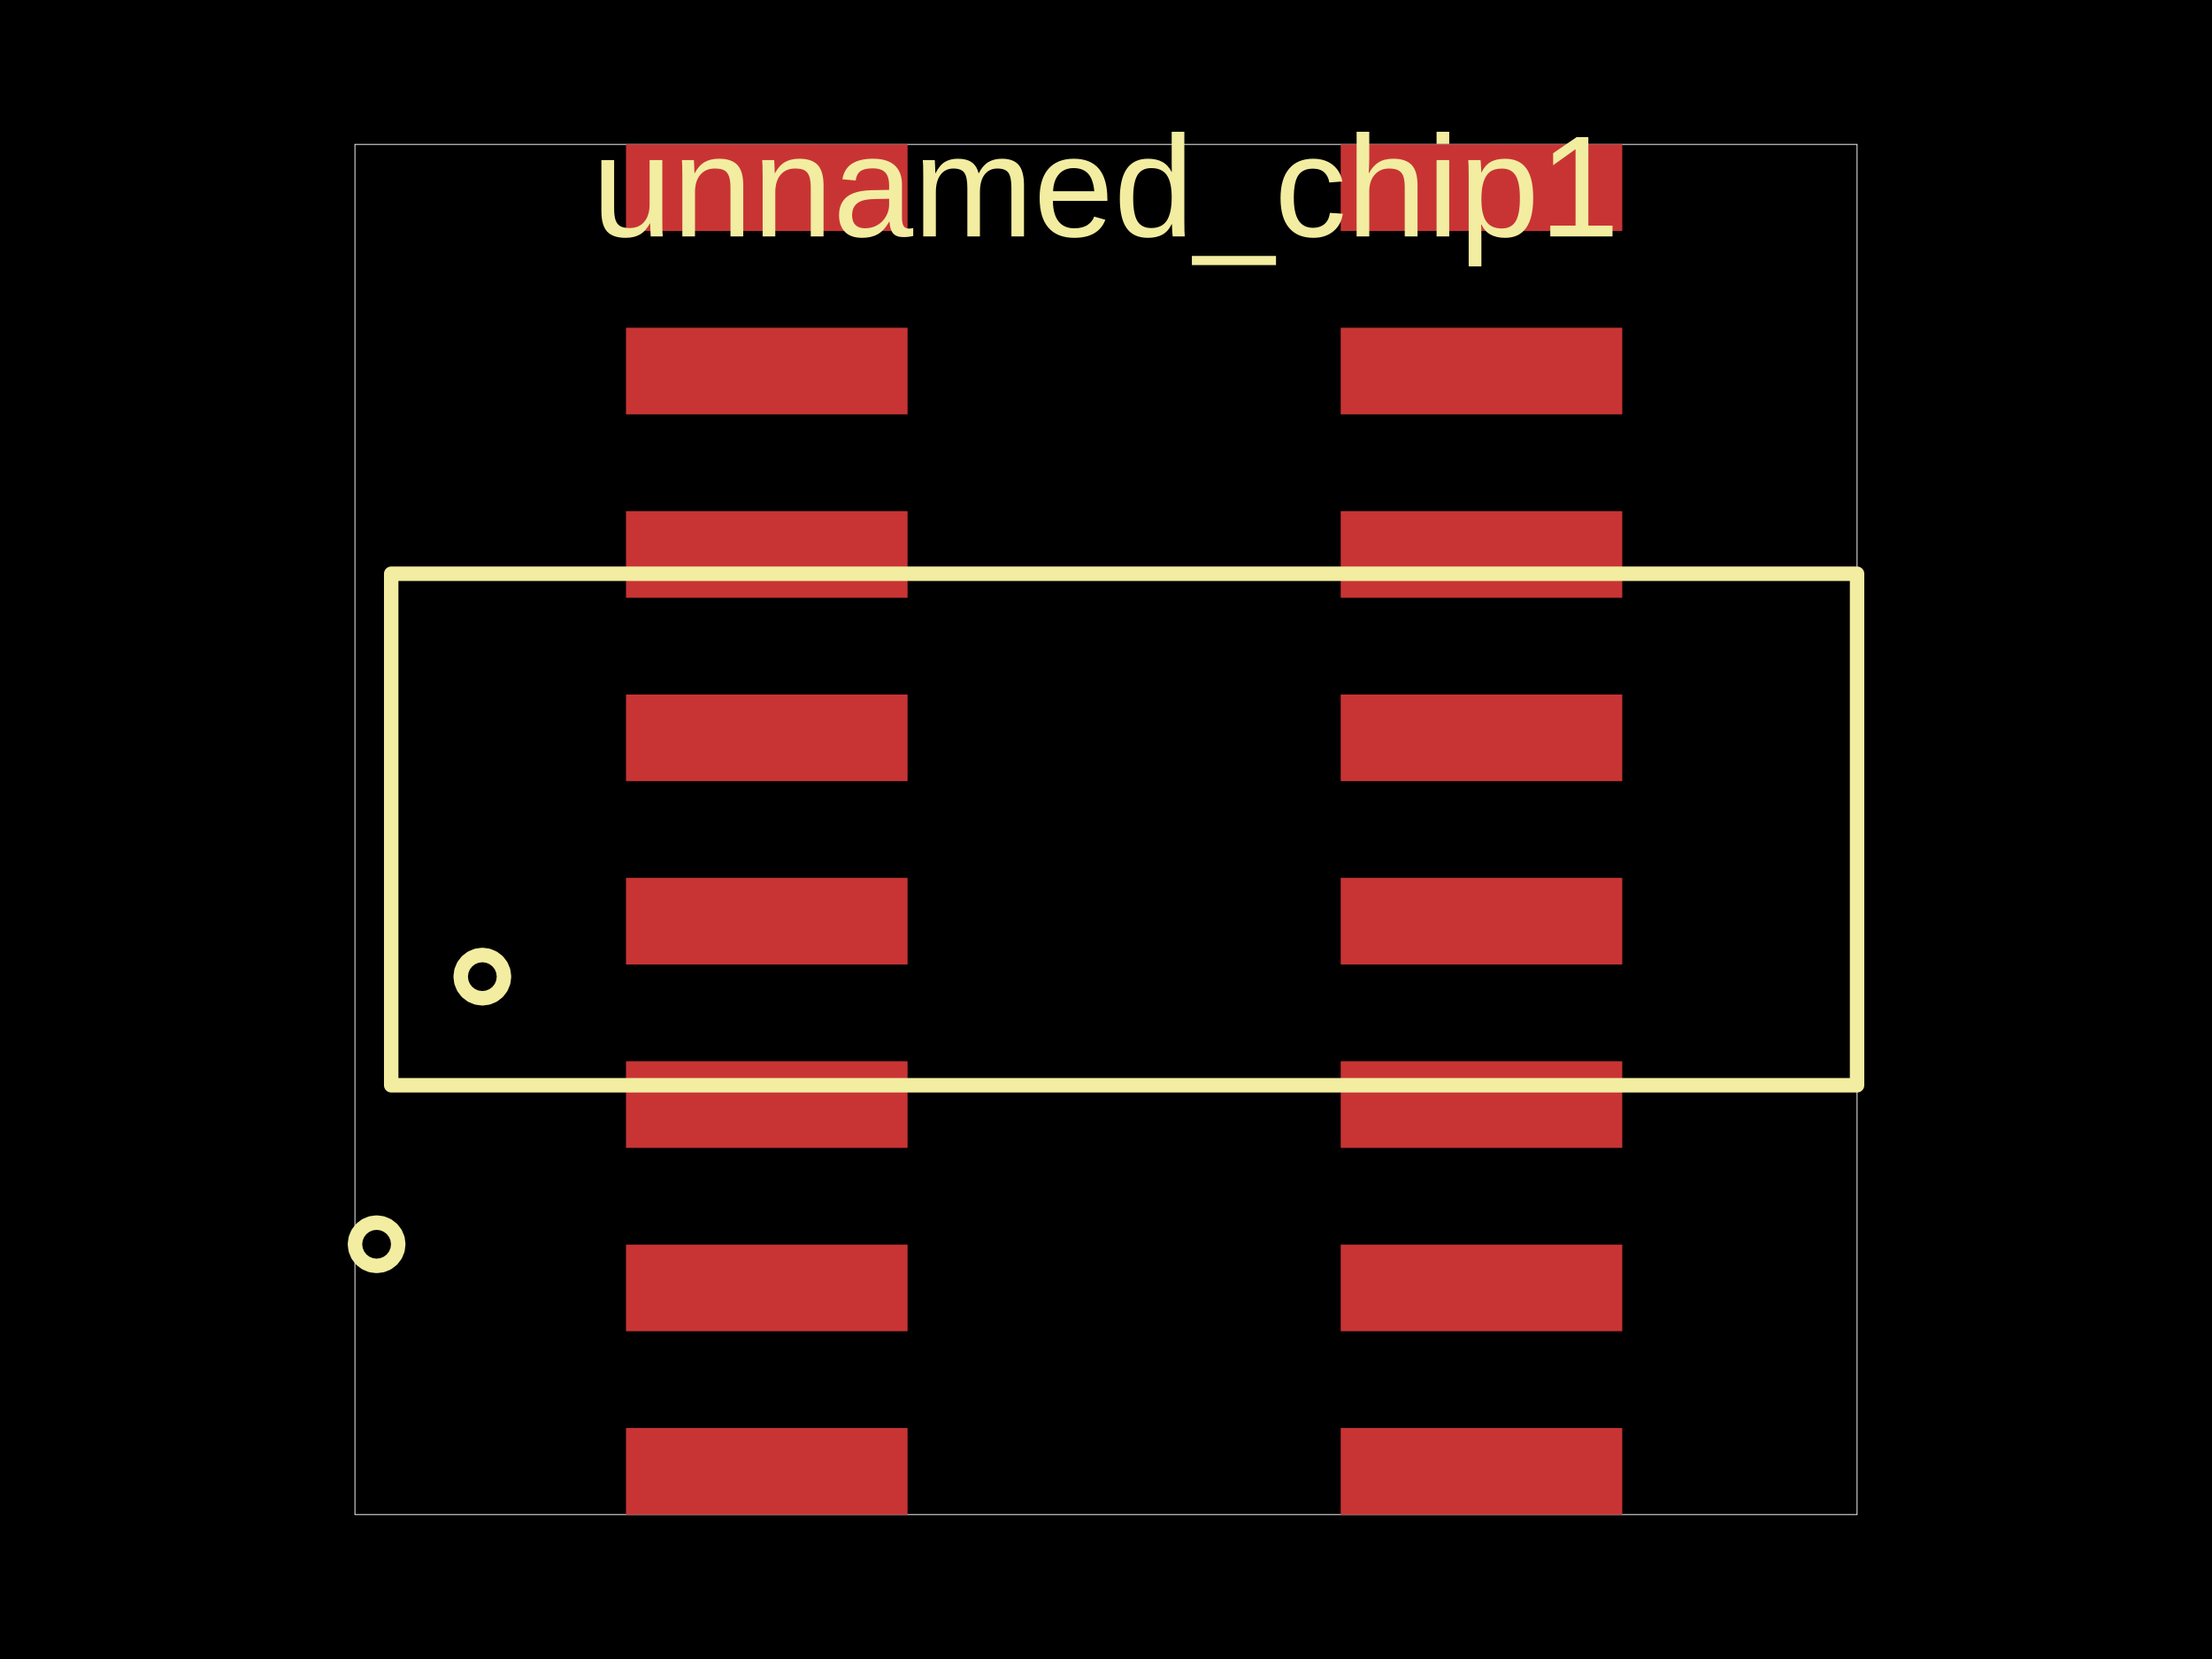
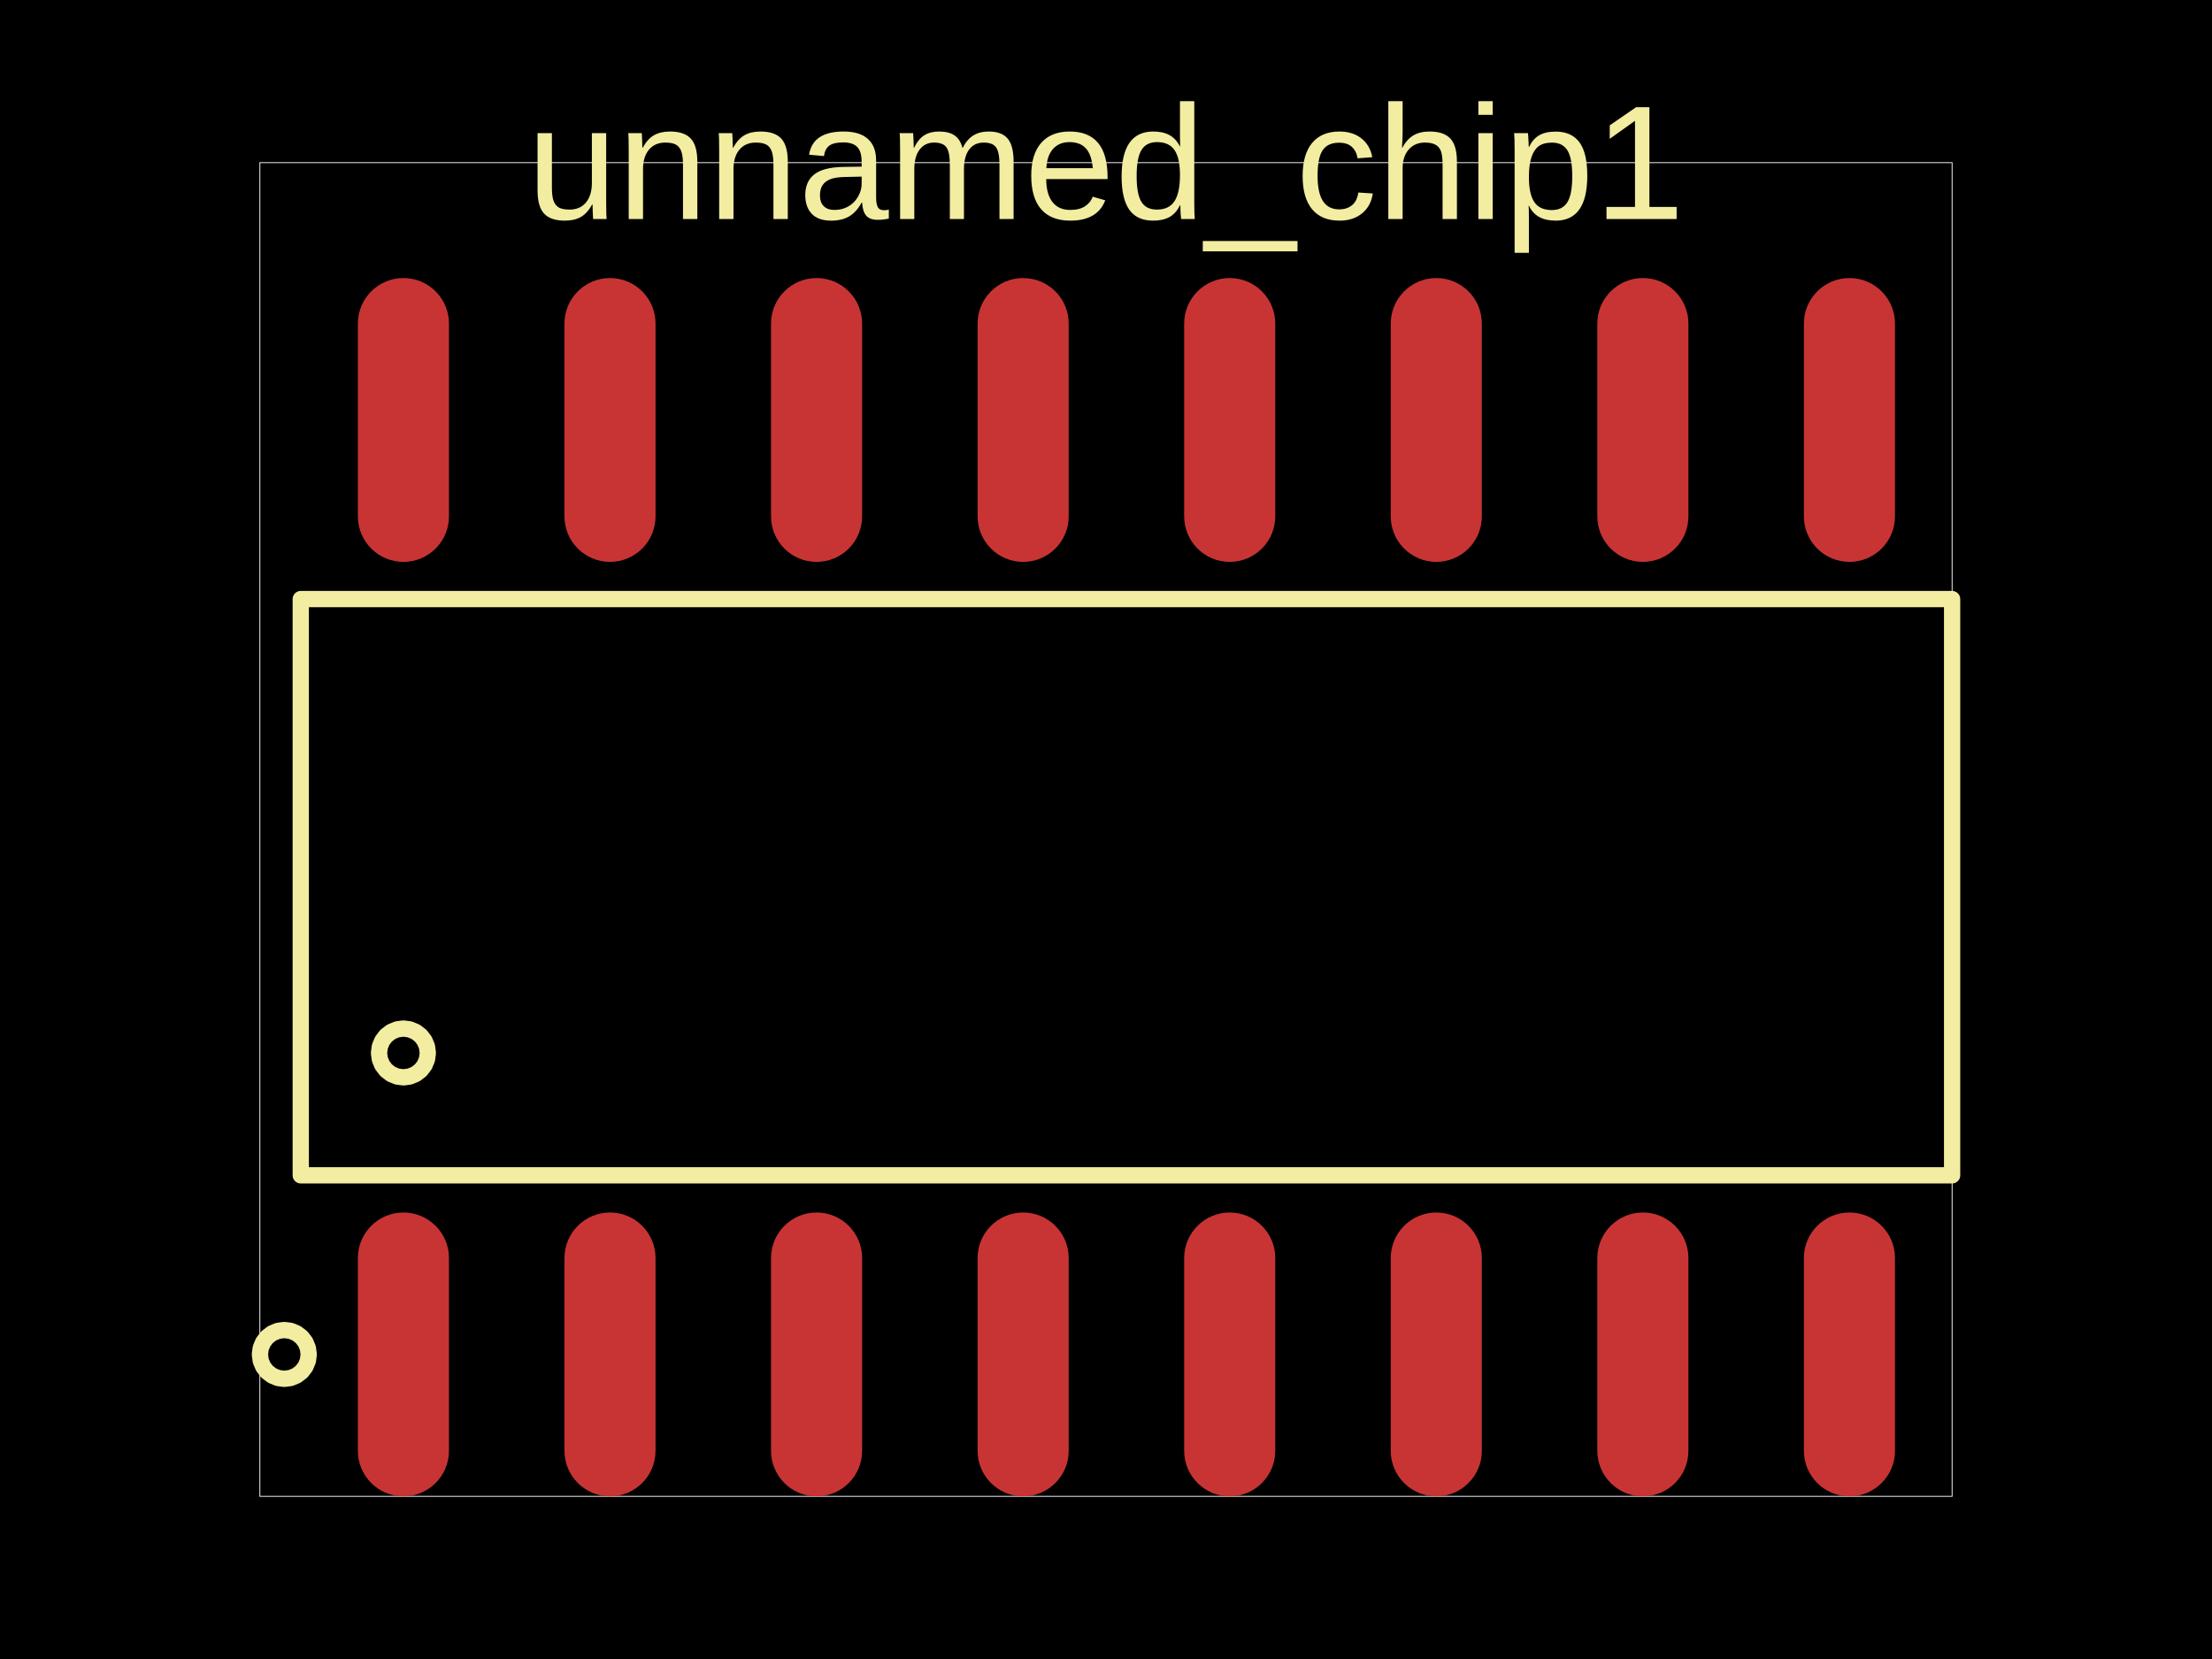
<svg xmlns="http://www.w3.org/2000/svg" width="800" height="600">
  <style />
  <rect class="boundary" x="0" y="0" fill="#000" width="800" height="600" data-type="pcb_background" data-pcb-layer="global" />
-   <rect class="pcb-boundary" fill="none" stroke="#fff" stroke-width="0.3" x="128.366" y="52.219" width="543.268" height="495.561" data-type="pcb_boundary" data-pcb-layer="global" />
-   <rect class="pcb-pad" fill="rgb(200, 52, 52)" x="484.888" y="516.449" width="101.828" height="31.332" data-type="pcb_smtpad" data-pcb-layer="top" data-pad-name="unnamed_chip1.GND" />
-   <rect class="pcb-pad" fill="rgb(200, 52, 52)" x="484.888" y="450.131" width="101.828" height="31.332" data-type="pcb_smtpad" data-pcb-layer="top" data-pad-name="unnamed_chip1.TXD" />
-   <rect class="pcb-pad" fill="rgb(200, 52, 52)" x="484.888" y="383.812" width="101.828" height="31.332" data-type="pcb_smtpad" data-pcb-layer="top" data-pad-name="unnamed_chip1.RXD" />
-   <rect class="pcb-pad" fill="rgb(200, 52, 52)" x="484.888" y="317.493" width="101.828" height="31.332" data-type="pcb_smtpad" data-pcb-layer="top" data-pad-name="unnamed_chip1.V3" />
-   <rect class="pcb-pad" fill="rgb(200, 52, 52)" x="484.888" y="251.175" width="101.828" height="31.332" data-type="pcb_smtpad" data-pcb-layer="top" data-pad-name="unnamed_chip1.D_POS" />
-   <rect class="pcb-pad" fill="rgb(200, 52, 52)" x="484.888" y="184.856" width="101.828" height="31.332" data-type="pcb_smtpad" data-pcb-layer="top" data-pad-name="unnamed_chip1.D_NEG" />
-   <rect class="pcb-pad" fill="rgb(200, 52, 52)" x="484.888" y="118.538" width="101.828" height="31.332" data-type="pcb_smtpad" data-pcb-layer="top" data-pad-name="unnamed_chip1.pin7" />
-   <rect class="pcb-pad" fill="rgb(200, 52, 52)" x="484.888" y="52.219" width="101.828" height="31.332" data-type="pcb_smtpad" data-pcb-layer="top" data-pad-name="unnamed_chip1.OUT" />
-   <rect class="pcb-pad" fill="rgb(200, 52, 52)" x="226.402" y="52.219" width="101.828" height="31.332" data-type="pcb_smtpad" data-pcb-layer="top" data-pad-name="unnamed_chip1.CTS" />
-   <rect class="pcb-pad" fill="rgb(200, 52, 52)" x="226.402" y="118.538" width="101.828" height="31.332" data-type="pcb_smtpad" data-pcb-layer="top" data-pad-name="unnamed_chip1.DSR" />
-   <rect class="pcb-pad" fill="rgb(200, 52, 52)" x="226.402" y="184.856" width="101.828" height="31.332" data-type="pcb_smtpad" data-pcb-layer="top" data-pad-name="unnamed_chip1.RI" />
-   <rect class="pcb-pad" fill="rgb(200, 52, 52)" x="226.402" y="251.175" width="101.828" height="31.332" data-type="pcb_smtpad" data-pcb-layer="top" data-pad-name="unnamed_chip1.DCD" />
-   <rect class="pcb-pad" fill="rgb(200, 52, 52)" x="226.402" y="317.493" width="101.828" height="31.332" data-type="pcb_smtpad" data-pcb-layer="top" data-pad-name="unnamed_chip1.DTR" />
-   <rect class="pcb-pad" fill="rgb(200, 52, 52)" x="226.402" y="383.812" width="101.828" height="31.332" data-type="pcb_smtpad" data-pcb-layer="top" data-pad-name="unnamed_chip1.RTS" />
-   <rect class="pcb-pad" fill="rgb(200, 52, 52)" x="226.402" y="450.131" width="101.828" height="31.332" data-type="pcb_smtpad" data-pcb-layer="top" data-pad-name="unnamed_chip1.R232" />
-   <rect class="pcb-pad" fill="rgb(200, 52, 52)" x="226.402" y="516.449" width="101.828" height="31.332" data-type="pcb_smtpad" data-pcb-layer="top" data-pad-name="unnamed_chip1.VCC" />
-   <path class="pcb-silkscreen pcb-silkscreen-top" d="M 141.484 392.501 L 141.484 207.499 L 671.634 207.499 L 671.634 392.501 L 141.484 392.501 Z" fill="none" stroke="#f2eda1" stroke-width="5.222" stroke-linecap="round" stroke-linejoin="round" data-pcb-component-id="pcb_component_0" data-pcb-silkscreen-path-id="pcb_silkscreen_path_0" data-type="pcb_silkscreen_path" data-pcb-layer="top" />
-   <path class="pcb-silkscreen pcb-silkscreen-top" d="M 182.283 353.214 L 182.016 355.243 L 181.233 357.133 L 179.987 358.757 L 178.363 360.003 L 176.473 360.786 L 174.444 361.053 L 172.415 360.786 L 170.525 360.003 L 168.901 358.757 L 167.655 357.133 L 166.872 355.243 L 166.605 353.214 L 166.872 351.185 L 167.655 349.295 L 168.901 347.671 L 170.525 346.425 L 172.415 345.642 L 174.444 345.375 L 176.473 345.642 L 178.363 346.425 L 179.987 347.671 L 181.233 349.295 L 182.016 351.185 L 182.283 353.214 Z" fill="none" stroke="#f2eda1" stroke-width="5.222" stroke-linecap="round" stroke-linejoin="round" data-pcb-component-id="pcb_component_0" data-pcb-silkscreen-path-id="pcb_silkscreen_path_1" data-type="pcb_silkscreen_path" data-pcb-layer="top" />
-   <path class="pcb-silkscreen pcb-silkscreen-top" d="M 144.044 449.999 L 143.777 452.028 L 142.993 453.919 L 141.748 455.542 L 140.124 456.788 L 138.234 457.571 L 136.205 457.838 L 134.176 457.571 L 132.285 456.788 L 130.662 455.542 L 129.416 453.919 L 128.633 452.028 L 128.366 449.999 L 128.633 447.97 L 129.416 446.08 L 130.662 444.456 L 132.285 443.211 L 134.176 442.428 L 136.205 442.16 L 138.234 442.428 L 140.124 443.211 L 141.748 444.456 L 142.993 446.08 L 143.777 447.97 L 144.044 449.999 Z" fill="none" stroke="#f2eda1" stroke-width="5.222" stroke-linecap="round" stroke-linejoin="round" data-pcb-component-id="pcb_component_0" data-pcb-silkscreen-path-id="pcb_silkscreen_path_2" data-type="pcb_silkscreen_path" data-pcb-layer="top" />
-   <text x="0" y="0" dx="0" dy="0" fill="#f2eda1" font-family="Arial, sans-serif" font-size="52.219" text-anchor="middle" dominant-baseline="central" transform="matrix(1,0,0,1,399.927,67.39426)" class="pcb-silkscreen-text pcb-silkscreen-top" data-pcb-silkscreen-text-id="pcb_silkscreen_text_0" stroke="none" data-type="pcb_silkscreen_text" data-pcb-layer="top">unnamed_chip1</text>
+   <rect class="pcb-boundary" fill="none" stroke="#fff" stroke-width="0.3" x="93.994" y="58.827" width="612.012" height="482.346" data-type="pcb_boundary" data-pcb-layer="global" />
+   <rect class="pcb-pad" fill="rgb(200, 52, 52)" x="129.431" y="438.519" width="32.943" height="102.654" rx="16.471" ry="16.471" data-type="pcb_smtpad" data-pcb-layer="top" data-pad-name="unnamed_chip1.GND" />
+   <rect class="pcb-pad" fill="rgb(200, 52, 52)" x="204.142" y="438.519" width="32.943" height="102.654" rx="16.471" ry="16.471" data-type="pcb_smtpad" data-pcb-layer="top" data-pad-name="unnamed_chip1.TXD" />
+   <rect class="pcb-pad" fill="rgb(200, 52, 52)" x="278.852" y="438.519" width="32.943" height="102.654" rx="16.471" ry="16.471" data-type="pcb_smtpad" data-pcb-layer="top" data-pad-name="unnamed_chip1.RXD" />
+   <rect class="pcb-pad" fill="rgb(200, 52, 52)" x="353.562" y="438.519" width="32.943" height="102.654" rx="16.471" ry="16.471" data-type="pcb_smtpad" data-pcb-layer="top" data-pad-name="unnamed_chip1.V3" />
+   <rect class="pcb-pad" fill="rgb(200, 52, 52)" x="428.273" y="438.519" width="32.943" height="102.654" rx="16.471" ry="16.471" data-type="pcb_smtpad" data-pcb-layer="top" data-pad-name="unnamed_chip1.D_POS" />
+   <rect class="pcb-pad" fill="rgb(200, 52, 52)" x="502.983" y="438.519" width="32.943" height="102.654" rx="16.471" ry="16.471" data-type="pcb_smtpad" data-pcb-layer="top" data-pad-name="unnamed_chip1.D_NEG" />
+   <rect class="pcb-pad" fill="rgb(200, 52, 52)" x="577.693" y="438.519" width="32.943" height="102.654" rx="16.471" ry="16.471" data-type="pcb_smtpad" data-pcb-layer="top" data-pad-name="unnamed_chip1.pin7" />
+   <rect class="pcb-pad" fill="rgb(200, 52, 52)" x="652.404" y="438.519" width="32.943" height="102.654" rx="16.471" ry="16.471" data-type="pcb_smtpad" data-pcb-layer="top" data-pad-name="unnamed_chip1.OUT" />
+   <rect class="pcb-pad" fill="rgb(200, 52, 52)" x="129.431" y="100.56" width="32.943" height="102.654" rx="16.471" ry="16.471" data-type="pcb_smtpad" data-pcb-layer="top" data-pad-name="unnamed_chip1.VCC" />
+   <rect class="pcb-pad" fill="rgb(200, 52, 52)" x="204.142" y="100.56" width="32.943" height="102.654" rx="16.471" ry="16.471" data-type="pcb_smtpad" data-pcb-layer="top" data-pad-name="unnamed_chip1.R232" />
+   <rect class="pcb-pad" fill="rgb(200, 52, 52)" x="278.852" y="100.56" width="32.943" height="102.654" rx="16.471" ry="16.471" data-type="pcb_smtpad" data-pcb-layer="top" data-pad-name="unnamed_chip1.RTS" />
+   <rect class="pcb-pad" fill="rgb(200, 52, 52)" x="353.562" y="100.56" width="32.943" height="102.654" rx="16.471" ry="16.471" data-type="pcb_smtpad" data-pcb-layer="top" data-pad-name="unnamed_chip1.DTR" />
+   <rect class="pcb-pad" fill="rgb(200, 52, 52)" x="428.273" y="100.56" width="32.943" height="102.654" rx="16.471" ry="16.471" data-type="pcb_smtpad" data-pcb-layer="top" data-pad-name="unnamed_chip1.DCD" />
+   <rect class="pcb-pad" fill="rgb(200, 52, 52)" x="502.983" y="100.56" width="32.943" height="102.654" rx="16.471" ry="16.471" data-type="pcb_smtpad" data-pcb-layer="top" data-pad-name="unnamed_chip1.RI" />
+   <rect class="pcb-pad" fill="rgb(200, 52, 52)" x="577.693" y="100.56" width="32.943" height="102.654" rx="16.471" ry="16.471" data-type="pcb_smtpad" data-pcb-layer="top" data-pad-name="unnamed_chip1.DSR" />
+   <rect class="pcb-pad" fill="rgb(200, 52, 52)" x="652.404" y="100.56" width="32.943" height="102.654" rx="16.471" ry="16.471" data-type="pcb_smtpad" data-pcb-layer="top" data-pad-name="unnamed_chip1.CTS" />
+   <path class="pcb-silkscreen pcb-silkscreen-top" d="M 108.772 425.072 L 108.772 216.66 L 706.006 216.66 L 706.006 425.072 L 108.772 425.072 Z" fill="none" stroke="#f2eda1" stroke-width="5.883" stroke-linecap="round" stroke-linejoin="round" data-pcb-component-id="pcb_component_0" data-pcb-silkscreen-path-id="pcb_silkscreen_path_0" data-type="pcb_silkscreen_path" data-pcb-layer="top" />
+   <path class="pcb-silkscreen pcb-silkscreen-top" d="M 154.733 380.814 L 154.432 383.099 L 153.55 385.229 L 152.147 387.058 L 150.318 388.462 L 148.188 389.344 L 145.903 389.645 L 143.617 389.344 L 141.487 388.462 L 139.658 387.058 L 138.255 385.229 L 137.373 383.099 L 137.072 380.814 L 137.373 378.528 L 138.255 376.398 L 139.658 374.57 L 141.487 373.166 L 143.617 372.284 L 145.903 371.983 L 148.188 372.284 L 150.318 373.166 L 152.147 374.57 L 153.55 376.398 L 154.432 378.528 L 154.733 380.814 Z" fill="none" stroke="#f2eda1" stroke-width="5.883" stroke-linecap="round" stroke-linejoin="round" data-pcb-component-id="pcb_component_0" data-pcb-silkscreen-path-id="pcb_silkscreen_path_1" data-type="pcb_silkscreen_path" data-pcb-layer="top" />
+   <path class="pcb-silkscreen pcb-silkscreen-top" d="M 111.655 489.846 L 111.354 492.132 L 110.472 494.262 L 109.069 496.09 L 107.24 497.494 L 105.11 498.376 L 102.825 498.677 L 100.539 498.376 L 98.409 497.494 L 96.58 496.09 L 95.177 494.262 L 94.295 492.132 L 93.994 489.846 L 94.295 487.561 L 95.177 485.431 L 96.58 483.602 L 98.409 482.199 L 100.539 481.316 L 102.825 481.015 L 105.11 481.316 L 107.24 482.199 L 109.069 483.602 L 110.472 485.431 L 111.354 487.561 L 111.655 489.846 Z" fill="none" stroke="#f2eda1" stroke-width="5.883" stroke-linecap="round" stroke-linejoin="round" data-pcb-component-id="pcb_component_0" data-pcb-silkscreen-path-id="pcb_silkscreen_path_2" data-type="pcb_silkscreen_path" data-pcb-layer="top" />
+   <text x="0" y="0" dx="0" dy="0" fill="#f2eda1" font-family="Arial, sans-serif" font-size="58.827" text-anchor="middle" dominant-baseline="central" transform="matrix(1,0,0,1,399.9178,58.82705)" class="pcb-silkscreen-text pcb-silkscreen-top" data-pcb-silkscreen-text-id="pcb_silkscreen_text_0" stroke="none" data-type="pcb_silkscreen_text" data-pcb-layer="top">unnamed_chip1</text>
</svg>
